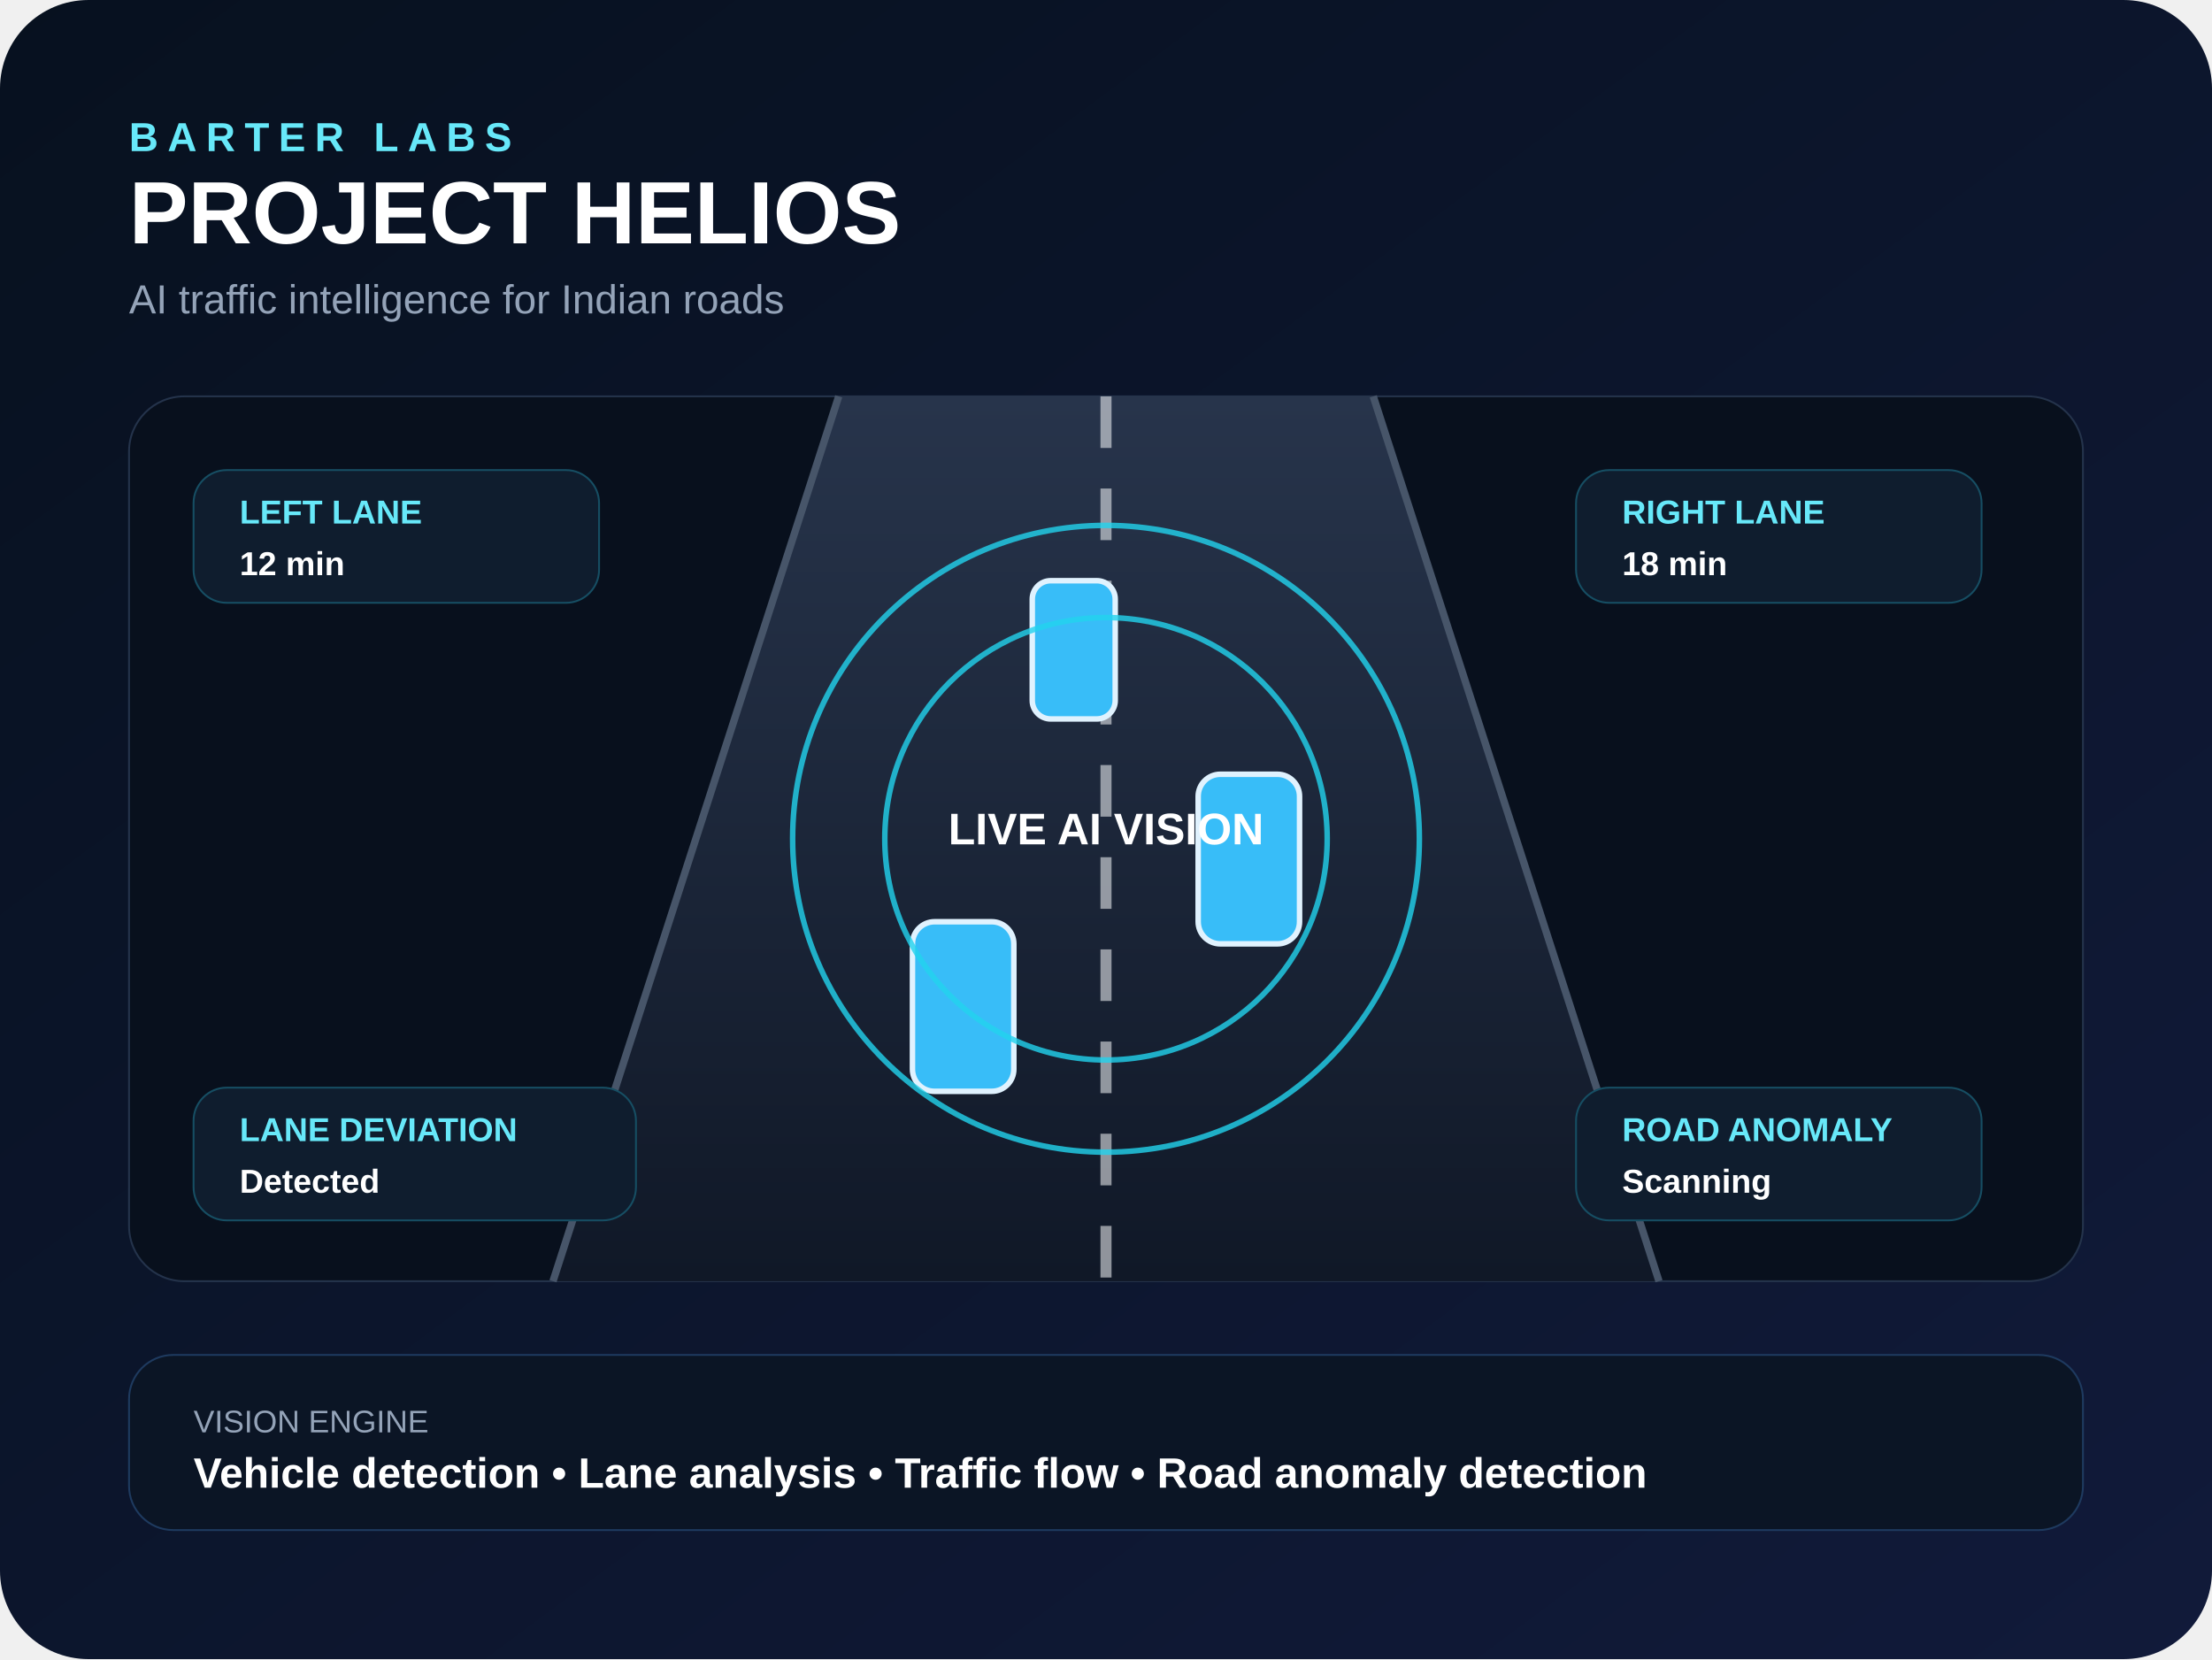
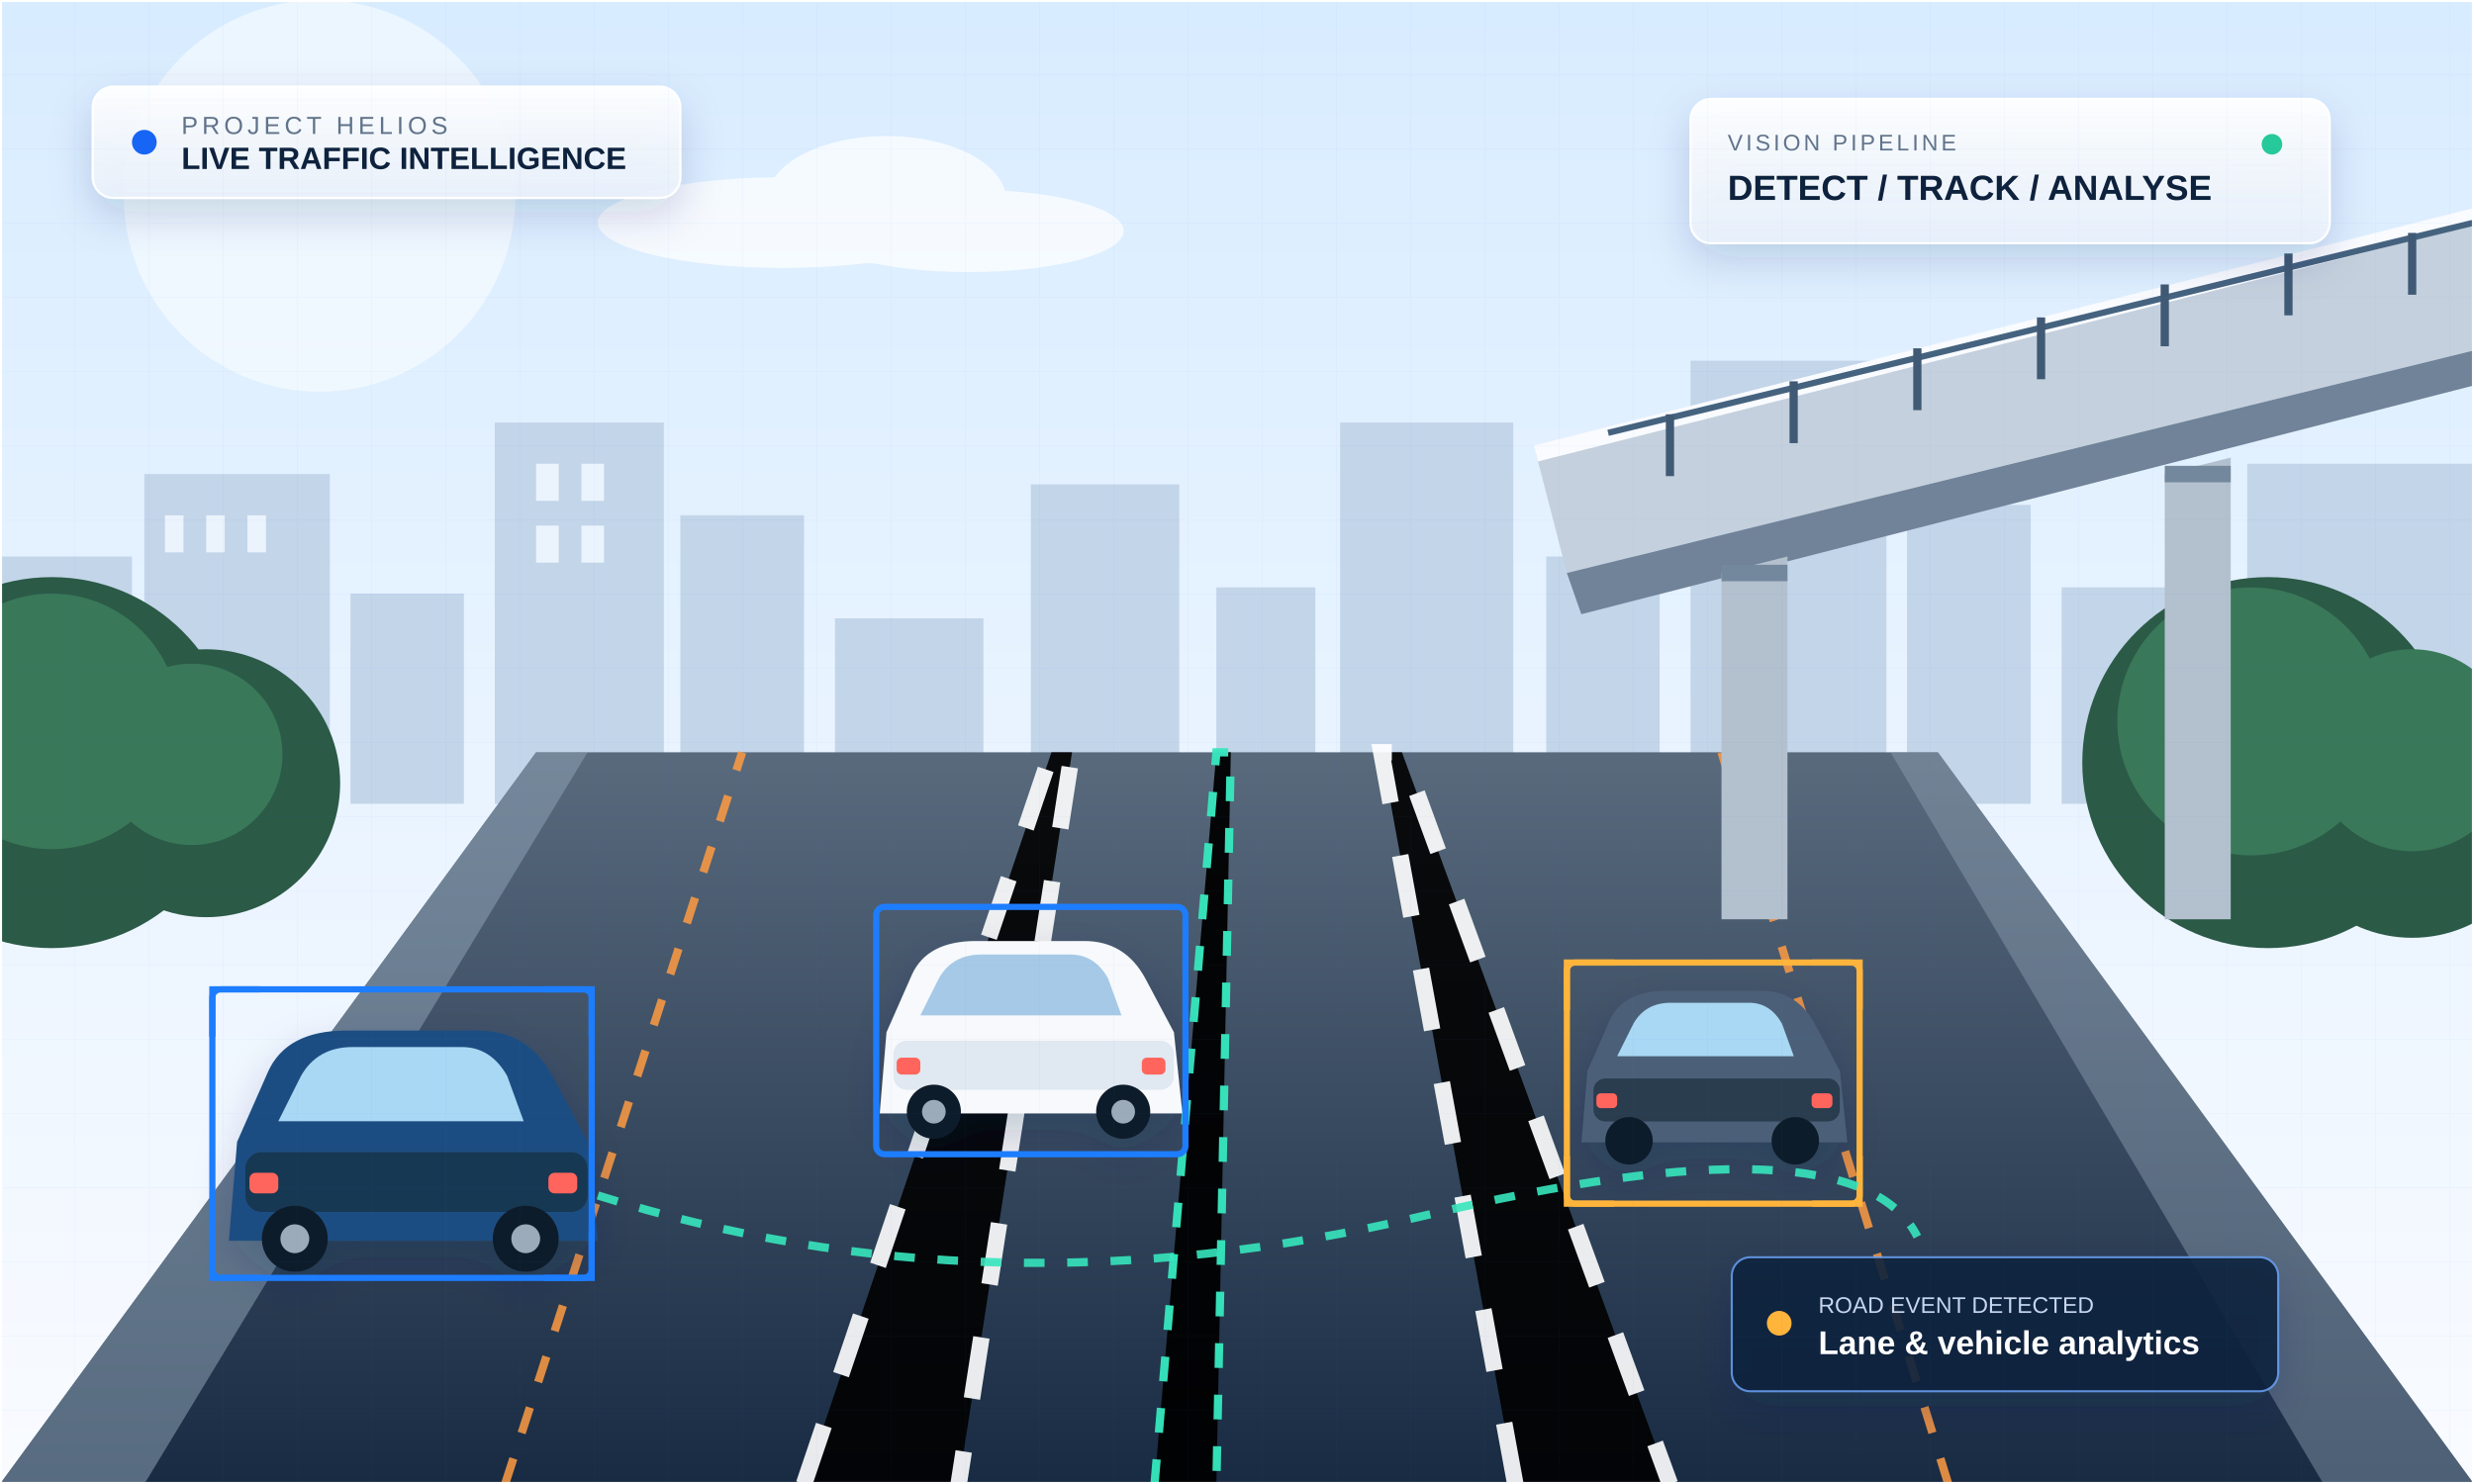
- <svg xmlns="http://www.w3.org/2000/svg" viewBox="0 0 1200 900">
+ <svg xmlns="http://www.w3.org/2000/svg" viewBox="0 0 1200 720" role="img" aria-labelledby="title desc">
  <defs>
-     <linearGradient id="bg" x1="0" y1="0" x2="1" y2="1">
-       <stop stop-color="#07111f" />
-       <stop offset="1" stop-color="#111a3a" />
+     <linearGradient id="sky" x2="0" y2="1">
+       <stop stop-color="#d8ecff" />
+       <stop offset="1" stop-color="#f9fbff" />
    </linearGradient>
-     <linearGradient id="road" x1="0" y1="0" x2="0" y2="1">
-       <stop stop-color="#27344b" />
-       <stop offset="1" stop-color="#101827" />
+     <linearGradient id="road" x2="0" y2="1">
+       <stop stop-color="#596a7d" />
+       <stop offset="1" stop-color="#182b43" />
    </linearGradient>
+     <linearGradient id="blue" x2="1" y2="1">
+       <stop stop-color="#2d83ff" />
+       <stop offset="1" stop-color="#0750d7" />
+     </linearGradient>
+     <linearGradient id="glass" x2="0" y2="1">
+       <stop stop-color="#ffffff" stop-opacity=".92" />
+       <stop offset="1" stop-color="#eaf2fc" stop-opacity=".86" />
+     </linearGradient>
+     <pattern id="grid" width="36" height="36" patternUnits="userSpaceOnUse">
+       <path d="M36 0H0V36" fill="none" stroke="#3d83e7" stroke-opacity=".12" />
+     </pattern>
+     <filter id="shadow" x="-30%" y="-30%" width="160%" height="160%">
+       <feDropShadow dx="0" dy="8" stdDeviation="10" flood-color="#17365d" flood-opacity=".18" />
+     </filter>
  </defs>
-   <rect width="1200" height="900" rx="48" fill="url(#bg)" />
-   <text x="70" y="82" fill="#67e8f9" font-family="Arial" font-size="22" font-weight="700" letter-spacing="5">BARTER LABS</text>
-   <text x="70" y="132" fill="white" font-family="Arial" font-size="48" font-weight="800">PROJECT HELIOS</text>
-   <text x="70" y="170" fill="#94a3b8" font-family="Arial" font-size="22">AI traffic intelligence for Indian roads</text>
-   <rect x="70" y="215" width="1060" height="480" rx="30" fill="#08101d" stroke="#24334b" />
-   <path d="M300 695 L455 215 H745 L900 695 Z" fill="url(#road)" />
-   <path d="M600 215 V695" stroke="#f8fafc" stroke-width="6" stroke-dasharray="28 22" opacity=".55" />
-   <path d="M455 215 L300 695 M745 215 L900 695" stroke="#475569" stroke-width="4" />
-   <g fill="#38bdf8" stroke="#e0f2fe" stroke-width="3">
-     <rect x="495" y="500" width="55" height="92" rx="12" />
-     <rect x="650" y="420" width="55" height="92" rx="12" />
-     <rect x="560" y="315" width="45" height="75" rx="10" />
+   <rect width="1200" height="720" fill="url(#sky)" />
+   <circle cx="155" cy="95" r="95" fill="#fff" opacity=".5" />
+   <g fill="#fff" opacity=".72">
+     <ellipse cx="380" cy="108" rx="90" ry="22" />
+     <ellipse cx="430" cy="97" rx="58" ry="31" />
+     <ellipse cx="470" cy="112" rx="75" ry="20" />
  </g>
-   <g font-family="Arial" font-size="18" font-weight="700">
-     <rect x="105" y="255" width="220" height="72" rx="18" fill="#0f1d2e" stroke="#164e63" />
-     <text x="130" y="284" fill="#67e8f9">LEFT LANE</text>
-     <text x="130" y="312" fill="white">12 min</text>
-     <rect x="855" y="255" width="220" height="72" rx="18" fill="#0f1d2e" stroke="#164e63" />
-     <text x="880" y="284" fill="#67e8f9">RIGHT LANE</text>
-     <text x="880" y="312" fill="white">18 min</text>
-     <rect x="105" y="590" width="240" height="72" rx="18" fill="#0f1d2e" stroke="#164e63" />
-     <text x="130" y="619" fill="#67e8f9">LANE DEVIATION</text>
-     <text x="130" y="647" fill="white">Detected</text>
-     <rect x="855" y="590" width="220" height="72" rx="18" fill="#0f1d2e" stroke="#164e63" />
-     <text x="880" y="619" fill="#67e8f9">ROAD ANOMALY</text>
-     <text x="880" y="647" fill="white">Scanning</text>
+   <g fill="#c3d5e9">
+     <path d="M0 390V270h64v120M70 390V230h90v160M170 390V288h55v102M240 390V205h82v185M330 390V250h60v140M405 390V300h72v90M500 390V235h72v155M590 390V285h48v105M650 390V205h84v185M750 390V270h55v120M820 390V175h95v215M925 390V245h60v145M1000 390V285h75v105M1090 390V225h110v165" />
  </g>
-   <g fill="none" stroke="#22d3ee" stroke-width="3" opacity=".8">
-     <circle cx="600" cy="455" r="120" />
-     <circle cx="600" cy="455" r="170" />
+   <g fill="#eff6ff" opacity=".9">
+     <path d="M80 250h9v18h-9zm20 0h9v18h-9zm20 0h9v18h-9zM260 225h11v18h-11zm22 0h11v18h-11zm-22 30h11v18h-11zm22 0h11v18h-11zM840 200h12v18h-12zm23 0h12v18h-12zm-23 30h12v18h-12zm23 0h12v18h-12z" />
  </g>
-   <text x="600" y="458" text-anchor="middle" fill="white" font-family="Arial" font-size="24" font-weight="800">LIVE AI VISION</text>
-   <rect x="70" y="735" width="1060" height="95" rx="24" fill="#0b1525" stroke="#1e3a5f" />
-   <text x="105" y="777" fill="#94a3b8" font-family="Arial" font-size="17">VISION ENGINE</text>
-   <text x="105" y="807" fill="white" font-family="Arial" font-size="23" font-weight="700">Vehicle detection • Lane analysis • Traffic flow • Road anomaly detection</text>
+   <g fill="#2b5a47">
+     <circle cx="25" cy="370" r="90" />
+     <circle cx="100" cy="380" r="65" />
+     <circle cx="1100" cy="370" r="90" />
+     <circle cx="1170" cy="390" r="65" />
+   </g>
+   <g fill="#397858">
+     <circle cx="25" cy="350" r="62" />
+     <circle cx="93" cy="366" r="44" />
+     <circle cx="1092" cy="350" r="65" />
+     <circle cx="1170" cy="364" r="49" />
+   </g>
+   <path d="M0 720 260 365H940L1200 720Z" fill="url(#road)" />
+   <path d="M0 720 260 365H285L70 720Z" fill="#8da0b2" opacity=".55" />
+   <path d="M1200 720 940 365h-23l210 355Z" fill="#8da0b2" opacity=".45" />
+   <path d="M390 720 510 365h10L465 720M735 720 670 365h10L810 720" stroke="#fff" stroke-width="8" stroke-dasharray="30 26" opacity=".9" />
+   <path d="M560 720 590 365h7L590 720" stroke="#35e7bd" stroke-width="4" stroke-dasharray="12 13" opacity=".95" />
+   <path d="M245 720 360 365" stroke="#ff9b42" stroke-width="4" stroke-dasharray="13 13" opacity=".85" />
+   <path d="M945 720 835 365" stroke="#ff9b42" stroke-width="4" stroke-dasharray="13 13" opacity=".85" />
+   <path d="M745 220 1200 105V170L760 278Z" fill="#c4d0dd" />
+   <path d="M760 278 1200 170v17L767 298Z" fill="#718398" />
+   <path d="M745 220 1200 105" stroke="#f9fbff" stroke-width="8" />
+   <path d="M780 210 1200 108" stroke="#45637f" stroke-width="3" />
+   <g stroke="#405a75" stroke-width="4">
+     <path d="M810 201v30M870 185v30M930 169v30M990 154v30M1050 138v30M1110 123v30M1170 113v30" />
+   </g>
+   <path d="M835 278v168h32V270M1050 230v216h32V222" fill="#b3c0ce" />
+   <path d="M835 278h32M1050 230h32" stroke="#74889d" stroke-width="8" />
+   <g filter="url(#shadow)">
+     <g transform="translate(115 492)">
+       <path d="M0 62 15 28Q24 8 53 8h64q24 0 36 22l17 32 5 48H-4Z" fill="#1e4e82" />
+       <path d="M31 30q8-14 25-14h53q14 0 22 14l8 22H20Z" fill="#a8d8f4" />
+       <rect x="4" y="67" width="166" height="29" rx="8" fill="#173753" />
+       <rect x="6" y="77" width="14" height="10" rx="3" fill="#ff655c" />
+       <rect x="151" y="77" width="14" height="10" rx="3" fill="#ff655c" />
+       <circle cx="28" cy="109" r="16" fill="#111c2b" />
+       <circle cx="140" cy="109" r="16" fill="#111c2b" />
+       <circle cx="28" cy="109" r="7" fill="#9cabb9" />
+       <circle cx="140" cy="109" r="7" fill="#9cabb9" />
+     </g>
+     <g transform="translate(430 450) scale(.82)">
+       <path d="M0 62 15 28Q24 8 53 8h64q24 0 36 22l17 32 5 48H-4Z" fill="#f7f9fc" />
+       <path d="M31 30q8-14 25-14h53q14 0 22 14l8 22H20Z" fill="#a6c9e7" />
+       <rect x="4" y="67" width="166" height="29" rx="8" fill="#e0e8f1" />
+       <rect x="6" y="77" width="14" height="10" rx="3" fill="#ff655c" />
+       <rect x="151" y="77" width="14" height="10" rx="3" fill="#ff655c" />
+       <circle cx="28" cy="109" r="16" fill="#111c2b" />
+       <circle cx="140" cy="109" r="16" fill="#111c2b" />
+       <circle cx="28" cy="109" r="7" fill="#9cabb9" />
+       <circle cx="140" cy="109" r="7" fill="#9cabb9" />
+     </g>
+     <g transform="translate(770 475) scale(.72)">
+       <path d="M0 62 15 28Q24 8 53 8h64q24 0 36 22l17 32 5 48H-4Z" fill="#4c6178" />
+       <path d="M31 30q8-14 25-14h53q14 0 22 14l8 22H20Z" fill="#a8d8f4" />
+       <rect x="4" y="67" width="166" height="29" rx="8" fill="#2b3d50" />
+       <rect x="6" y="77" width="14" height="10" rx="3" fill="#ff655c" />
+       <rect x="151" y="77" width="14" height="10" rx="3" fill="#ff655c" />
+       <circle cx="28" cy="109" r="16" fill="#111c2b" />
+       <circle cx="140" cy="109" r="16" fill="#111c2b" />
+     </g>
+   </g>
+   <g fill="none" stroke="#1d7dff" stroke-width="3">
+     <rect x="103" y="480" width="184" height="140" rx="4" />
+     <path d="M103 503v-23h23M264 480h23v23M103 597v23h23M264 620h23v-23" />
+     <rect x="425" y="440" width="150" height="120" rx="4" />
+   </g>
+   <g fill="none" stroke="#ffb43b" stroke-width="3">
+     <rect x="760" y="467" width="142" height="117" rx="4" />
+     <path d="M760 490v-23h23M879 467h23v23M760 561v23h23M879 584h23v-23" />
+   </g>
+   <path d="M290 580Q480 640 690 590T930 600" stroke="#36e6bd" stroke-width="4" stroke-dasharray="10 11" fill="none" opacity=".9" />
+   <g filter="url(#shadow)">
+     <g transform="translate(45 42)">
+       <rect width="285" height="54" rx="10" fill="url(#glass)" stroke="#fff" />
+       <circle cx="25" cy="27" r="6" fill="#1765f5" />
+       <text x="43" y="23" font-family="Arial,sans-serif" font-size="12" letter-spacing="2" fill="#61738a">PROJECT HELIOS</text>
+       <text x="43" y="40" font-family="Arial,sans-serif" font-size="15" font-weight="700" fill="#10213c">LIVE TRAFFIC INTELLIGENCE</text>
+     </g>
+     <g transform="translate(820 48)">
+       <rect width="310" height="70" rx="10" fill="url(#glass)" stroke="#fff" />
+       <text x="18" y="25" font-family="Arial,sans-serif" font-size="11" letter-spacing="1.5" fill="#61738a">VISION PIPELINE</text>
+       <text x="18" y="49" font-family="Arial,sans-serif" font-size="17" font-weight="700" fill="#10213c">DETECT / TRACK / ANALYSE</text>
+       <circle cx="282" cy="22" r="5" fill="#27c99a" />
+     </g>
+     <g transform="translate(840 610)">
+       <rect width="265" height="65" rx="9" fill="#10213c" fill-opacity=".9" stroke="#6ca8ff" stroke-opacity=".8" />
+       <circle cx="23" cy="32" r="6" fill="#ffb43b" />
+       <text x="42" y="27" font-family="Arial,sans-serif" font-size="11" fill="#c5d7ef">ROAD EVENT DETECTED</text>
+       <text x="42" y="47" font-family="Arial,sans-serif" font-size="16" font-weight="700" fill="#fff">Lane &amp; vehicle analytics</text>
+     </g>
+   </g>
+   <rect width="1200" height="720" fill="url(#grid)" opacity=".3" />
+   <path d="M0 0h1200v720H0z" fill="none" stroke="#fff" stroke-width="2" />
</svg>
